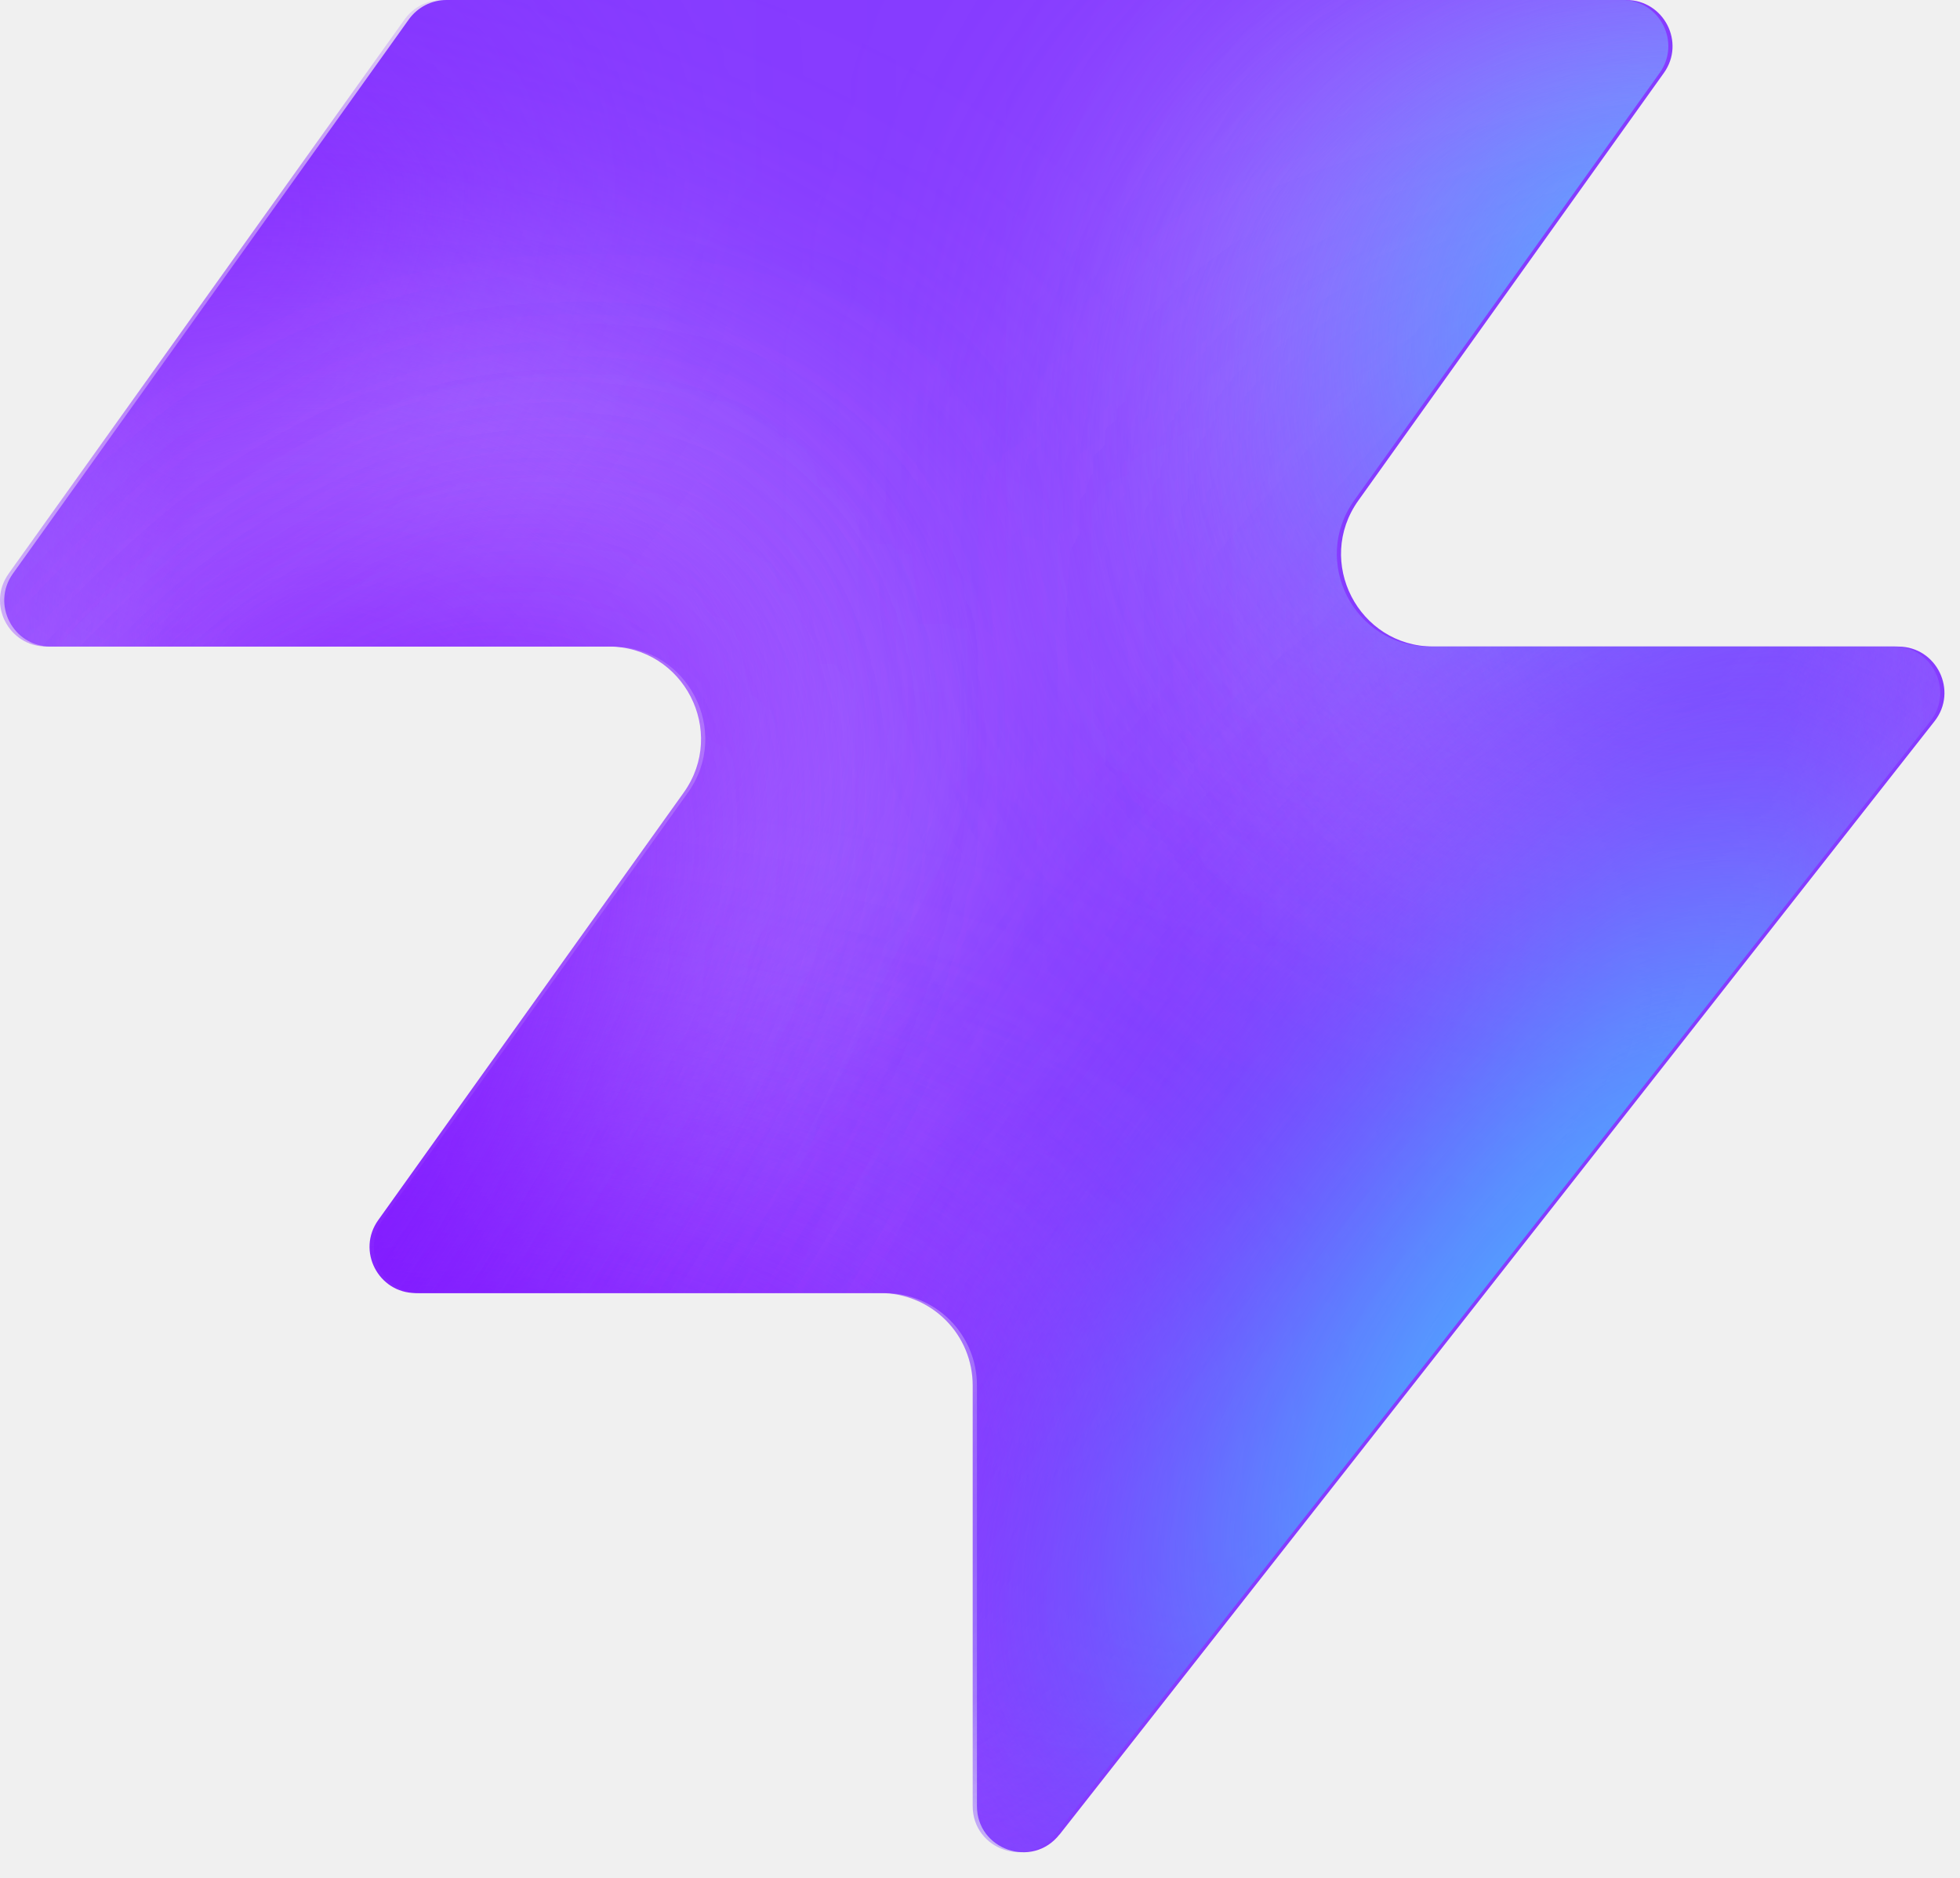
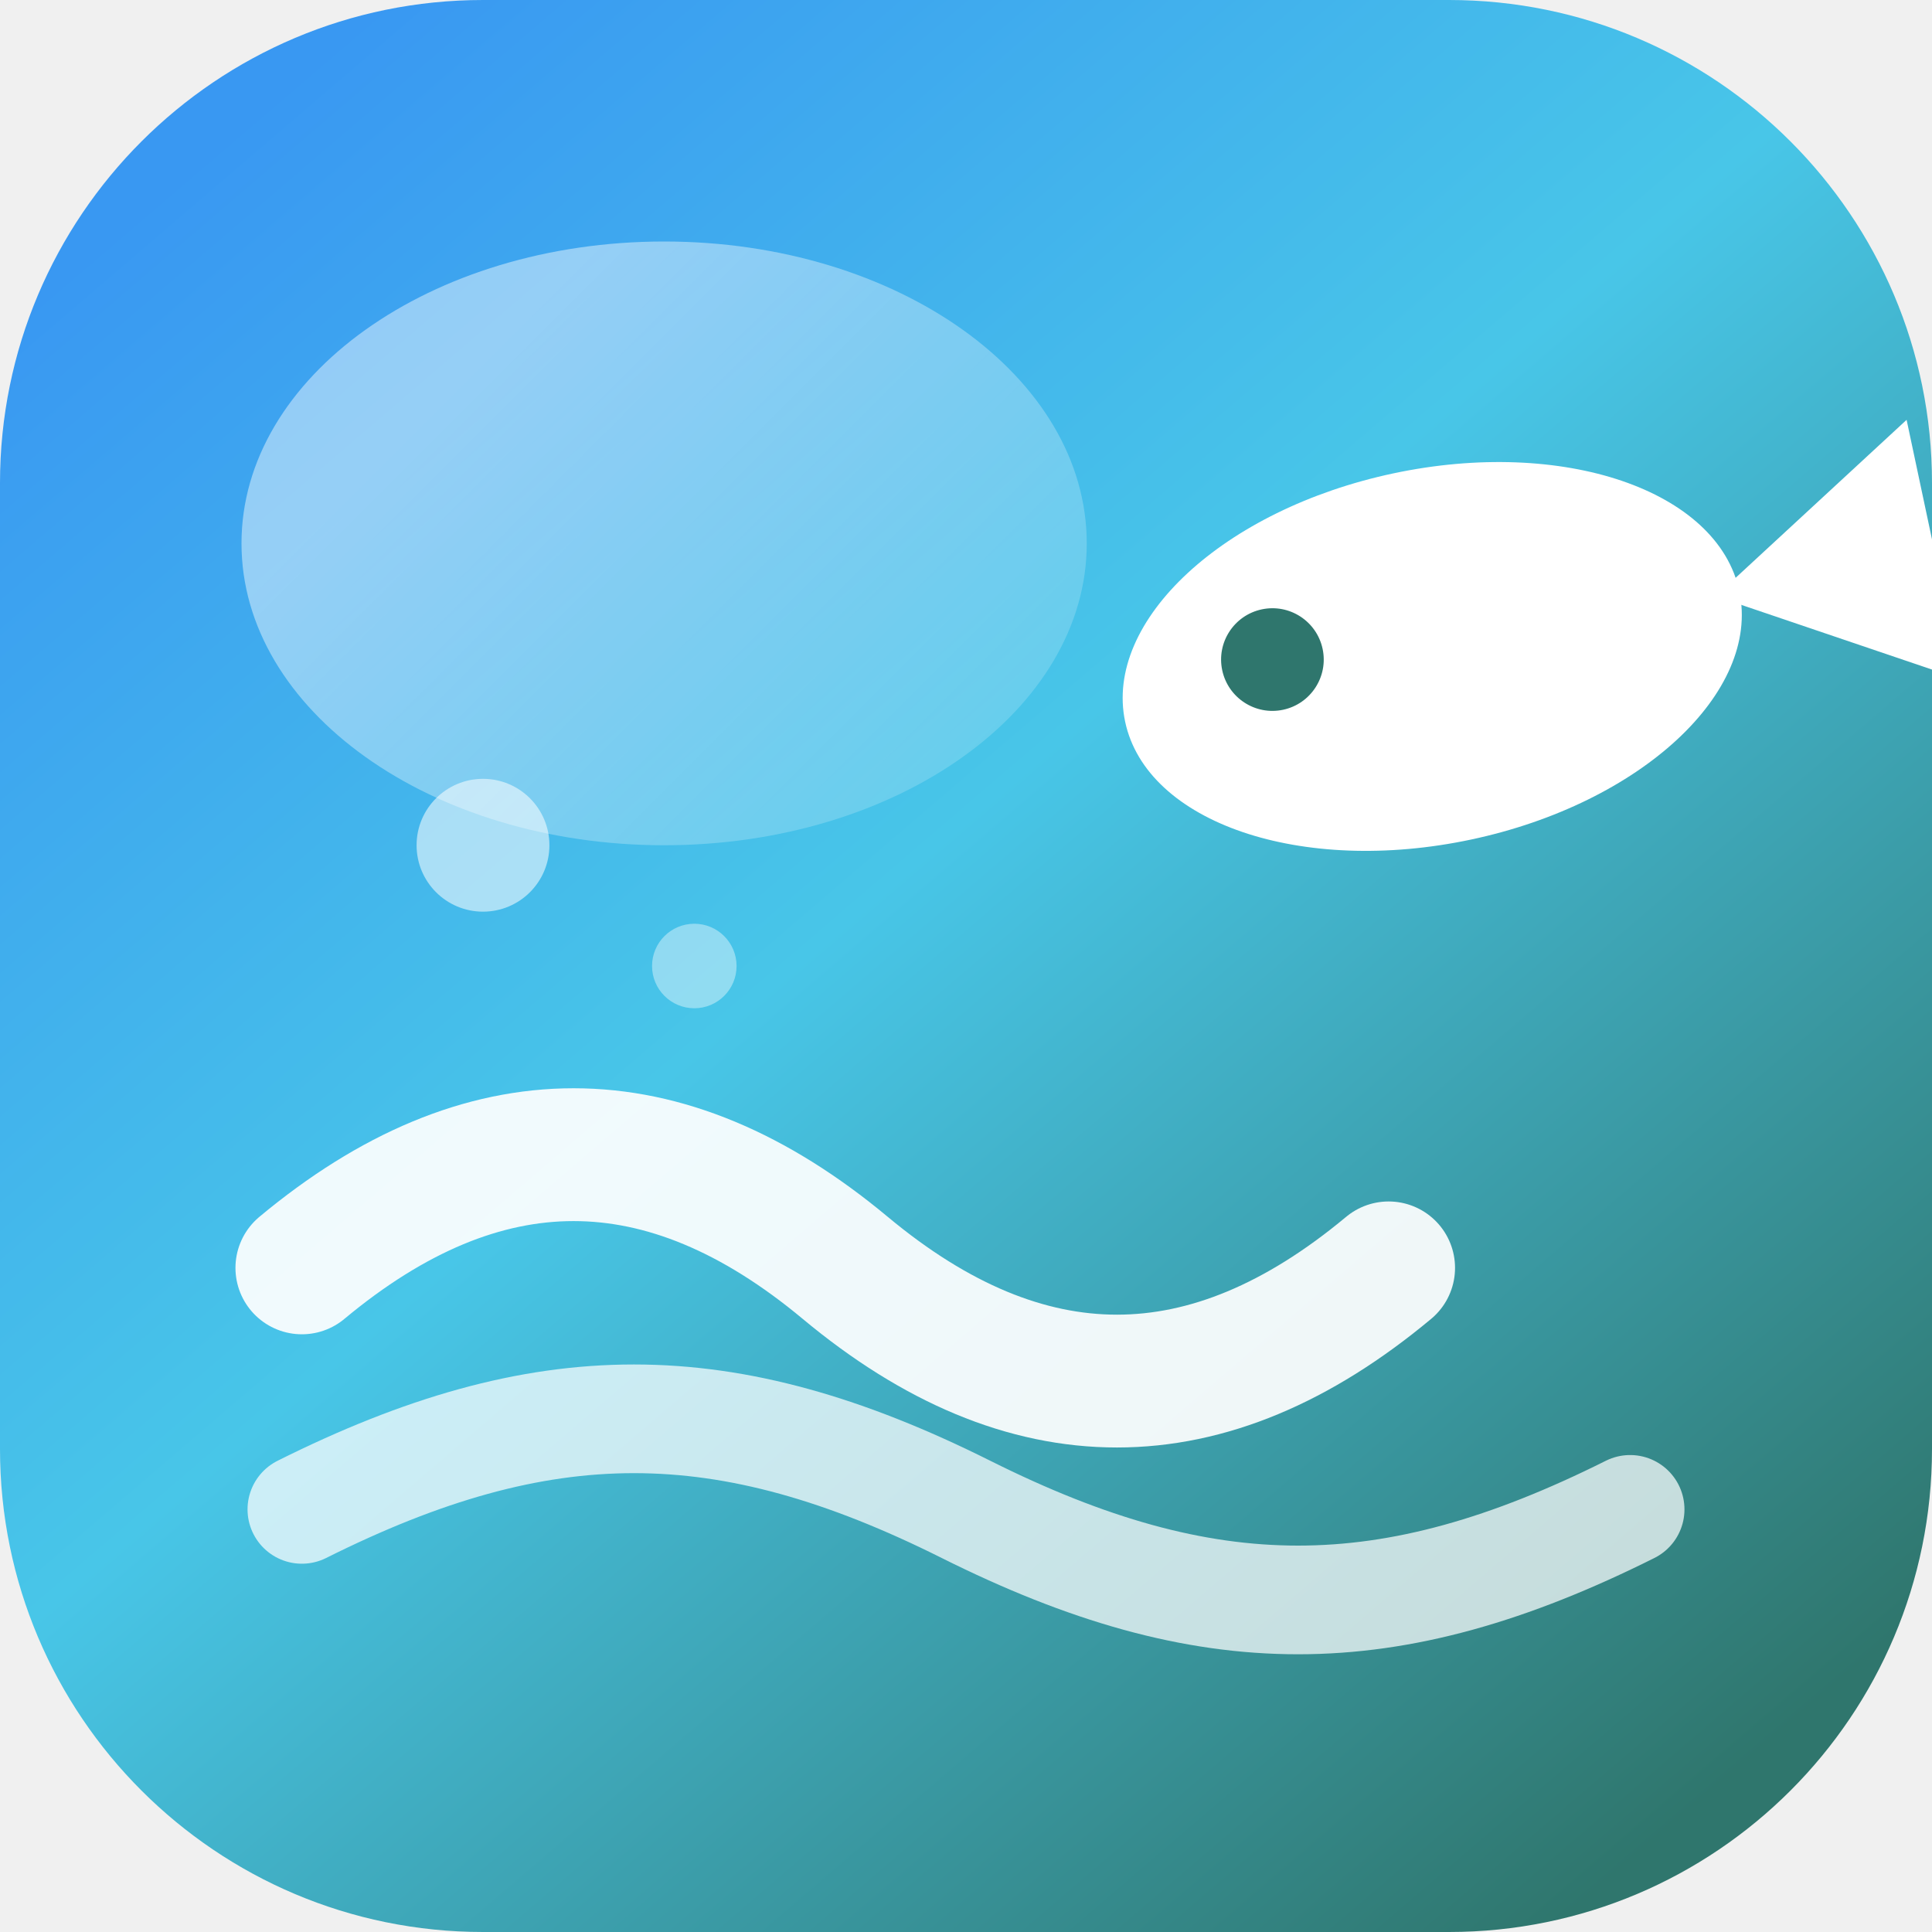
- <svg xmlns="http://www.w3.org/2000/svg" width="48" height="46" fill="none" viewBox="0 0 48 46">
-   <path fill="#863bff" d="M25.946 44.938c-.664.845-2.021.375-2.021-.698V33.937a2.26 2.26 0 0 0-2.262-2.262H10.287c-.92 0-1.456-1.04-.92-1.788l7.48-10.471c1.07-1.497 0-3.578-1.842-3.578H1.237c-.92 0-1.456-1.04-.92-1.788L10.013.474c.214-.297.556-.474.92-.474h28.894c.92 0 1.456 1.04.92 1.788l-7.48 10.471c-1.07 1.498 0 3.579 1.842 3.579h11.377c.943 0 1.473 1.088.89 1.83L25.947 44.94z" style="fill:#863bff;fill:color(display-p3 .525 .23 1);fill-opacity:1" />
-   <mask id="a" width="48" height="46" x="0" y="0" maskUnits="userSpaceOnUse" style="mask-type:alpha">
-     <path fill="#000" d="M25.842 44.938c-.664.844-2.021.375-2.021-.698V33.937a2.26 2.26 0 0 0-2.262-2.262H10.183c-.92 0-1.456-1.04-.92-1.788l7.48-10.471c1.07-1.498 0-3.579-1.842-3.579H1.133c-.92 0-1.456-1.04-.92-1.787L9.91.473c.214-.297.556-.474.92-.474h28.894c.92 0 1.456 1.04.92 1.788l-7.48 10.471c-1.07 1.498 0 3.578 1.842 3.578h11.377c.943 0 1.473 1.088.89 1.832L25.843 44.94z" style="fill:#000;fill-opacity:1" />
-   </mask>
-   <g mask="url(#a)">
-     <g filter="url(#b)">
-       <ellipse cx="5.508" cy="14.704" fill="#ede6ff" rx="5.508" ry="14.704" style="fill:#ede6ff;fill:color(display-p3 .927 .903 1);fill-opacity:1" transform="matrix(.00324 1 1 -.00324 -4.47 31.516)" />
-     </g>
-     <g filter="url(#c)">
-       <ellipse cx="10.399" cy="29.851" fill="#ede6ff" rx="10.399" ry="29.851" style="fill:#ede6ff;fill:color(display-p3 .927 .903 1);fill-opacity:1" transform="matrix(.00324 1 1 -.00324 -39.328 7.883)" />
-     </g>
-     <g filter="url(#d)">
-       <ellipse cx="5.508" cy="30.487" fill="#7e14ff" rx="5.508" ry="30.487" style="fill:#7e14ff;fill:color(display-p3 .492 .077 1);fill-opacity:1" transform="rotate(89.814 -25.913 -14.639)scale(1 -1)" />
-     </g>
-     <g filter="url(#e)">
-       <ellipse cx="5.508" cy="30.599" fill="#7e14ff" rx="5.508" ry="30.599" style="fill:#7e14ff;fill:color(display-p3 .492 .077 1);fill-opacity:1" transform="rotate(89.814 -32.644 -3.334)scale(1 -1)" />
-     </g>
-     <g filter="url(#f)">
-       <ellipse cx="5.508" cy="30.599" fill="#7e14ff" rx="5.508" ry="30.599" style="fill:#7e14ff;fill:color(display-p3 .492 .077 1);fill-opacity:1" transform="matrix(.00324 1 1 -.00324 -34.34 30.47)" />
-     </g>
-     <g filter="url(#g)">
-       <ellipse cx="14.072" cy="22.078" fill="#ede6ff" rx="14.072" ry="22.078" style="fill:#ede6ff;fill:color(display-p3 .927 .903 1);fill-opacity:1" transform="rotate(93.35 24.506 48.493)scale(-1 1)" />
-     </g>
-     <g filter="url(#h)">
-       <ellipse cx="3.47" cy="21.501" fill="#7e14ff" rx="3.47" ry="21.501" style="fill:#7e14ff;fill:color(display-p3 .492 .077 1);fill-opacity:1" transform="rotate(89.009 28.708 47.59)scale(-1 1)" />
-     </g>
-     <g filter="url(#i)">
-       <ellipse cx="3.47" cy="21.501" fill="#7e14ff" rx="3.47" ry="21.501" style="fill:#7e14ff;fill:color(display-p3 .492 .077 1);fill-opacity:1" transform="rotate(89.009 28.708 47.59)scale(-1 1)" />
-     </g>
-     <g filter="url(#j)">
-       <ellipse cx=".387" cy="8.972" fill="#7e14ff" rx="4.407" ry="29.108" style="fill:#7e14ff;fill:color(display-p3 .492 .077 1);fill-opacity:1" transform="rotate(39.51 .387 8.972)" />
-     </g>
-     <g filter="url(#k)">
-       <ellipse cx="47.523" cy="-6.092" fill="#7e14ff" rx="4.407" ry="29.108" style="fill:#7e14ff;fill:color(display-p3 .492 .077 1);fill-opacity:1" transform="rotate(37.892 47.523 -6.092)" />
-     </g>
-     <g filter="url(#l)">
-       <ellipse cx="41.412" cy="6.333" fill="#47bfff" rx="5.971" ry="9.665" style="fill:#47bfff;fill:color(display-p3 .28 .748 1);fill-opacity:1" transform="rotate(37.892 41.412 6.333)" />
-     </g>
-     <g filter="url(#m)">
-       <ellipse cx="-1.879" cy="38.332" fill="#7e14ff" rx="4.407" ry="29.108" style="fill:#7e14ff;fill:color(display-p3 .492 .077 1);fill-opacity:1" transform="rotate(37.892 -1.88 38.332)" />
-     </g>
-     <g filter="url(#n)">
-       <ellipse cx="-1.879" cy="38.332" fill="#7e14ff" rx="4.407" ry="29.108" style="fill:#7e14ff;fill:color(display-p3 .492 .077 1);fill-opacity:1" transform="rotate(37.892 -1.88 38.332)" />
-     </g>
-     <g filter="url(#o)">
-       <ellipse cx="35.651" cy="29.907" fill="#7e14ff" rx="4.407" ry="29.108" style="fill:#7e14ff;fill:color(display-p3 .492 .077 1);fill-opacity:1" transform="rotate(37.892 35.651 29.907)" />
-     </g>
-     <g filter="url(#p)">
-       <ellipse cx="38.418" cy="32.4" fill="#47bfff" rx="5.971" ry="15.297" style="fill:#47bfff;fill:color(display-p3 .28 .748 1);fill-opacity:1" transform="rotate(37.892 38.418 32.4)" />
-     </g>
+ <svg xmlns="http://www.w3.org/2000/svg" viewBox="0 0 32 32" role="img" aria-label="jeppes-bodega">
+   <defs>
+     <linearGradient id="bg" x1="4" y1="2" x2="28" y2="30" gradientUnits="userSpaceOnUse">
+       <stop offset="0%" stop-color="#3998f2" />
+       <stop offset="45%" stop-color="#48c6e8" />
+       <stop offset="100%" stop-color="#2f766d" />
+     </linearGradient>
+     <linearGradient id="shine" x1="8" y1="6" x2="20" y2="18" gradientUnits="userSpaceOnUse">
+       <stop offset="0%" stop-color="#fff" stop-opacity="0.45" />
+       <stop offset="100%" stop-color="#fff" stop-opacity="0" />
+     </linearGradient>
+   </defs>
+   <rect width="32" height="32" rx="8" fill="url(#bg)" />
+   <ellipse cx="11" cy="9" rx="7" ry="5" fill="url(#shine)" />
+   <path fill="none" stroke="#fff" stroke-width="2.2" stroke-linecap="round" stroke-linejoin="round" opacity="0.92" d="M5 21c3-2.5 6-2.5 9 0s6 2.5 9 0" />
+   <path fill="none" stroke="#fff" stroke-width="1.8" stroke-linecap="round" stroke-linejoin="round" opacity="0.72" d="M5 25c4-2 7-2 11 0s7 2 11 0" />
+   <g transform="translate(18 8) rotate(-12)">
+     <ellipse cx="5" cy="4" rx="5.2" ry="3.1" fill="#fff" />
+     <path fill="#fff" d="M9.8 4 13.5 1.8v4.4z" />
+     <circle cx="2.4" cy="3.5" r="0.85" fill="#2f766d" />
  </g>
-   <defs>
-     <filter id="b" width="60.045" height="41.654" x="-19.77" y="16.149" color-interpolation-filters="sRGB" filterUnits="userSpaceOnUse">
-       <feFlood flood-opacity="0" result="BackgroundImageFix" />
-       <feBlend in="SourceGraphic" in2="BackgroundImageFix" result="shape" />
-       <feGaussianBlur result="effect1_foregroundBlur_2002_17158" stdDeviation="7.659" />
-     </filter>
-     <filter id="c" width="90.34" height="51.437" x="-54.613" y="-7.533" color-interpolation-filters="sRGB" filterUnits="userSpaceOnUse">
-       <feFlood flood-opacity="0" result="BackgroundImageFix" />
-       <feBlend in="SourceGraphic" in2="BackgroundImageFix" result="shape" />
-       <feGaussianBlur result="effect1_foregroundBlur_2002_17158" stdDeviation="7.659" />
-     </filter>
-     <filter id="d" width="79.355" height="29.4" x="-49.64" y="2.03" color-interpolation-filters="sRGB" filterUnits="userSpaceOnUse">
-       <feFlood flood-opacity="0" result="BackgroundImageFix" />
-       <feBlend in="SourceGraphic" in2="BackgroundImageFix" result="shape" />
-       <feGaussianBlur result="effect1_foregroundBlur_2002_17158" stdDeviation="4.596" />
-     </filter>
-     <filter id="e" width="79.579" height="29.4" x="-45.045" y="20.029" color-interpolation-filters="sRGB" filterUnits="userSpaceOnUse">
-       <feFlood flood-opacity="0" result="BackgroundImageFix" />
-       <feBlend in="SourceGraphic" in2="BackgroundImageFix" result="shape" />
-       <feGaussianBlur result="effect1_foregroundBlur_2002_17158" stdDeviation="4.596" />
-     </filter>
-     <filter id="f" width="79.579" height="29.4" x="-43.513" y="21.178" color-interpolation-filters="sRGB" filterUnits="userSpaceOnUse">
-       <feFlood flood-opacity="0" result="BackgroundImageFix" />
-       <feBlend in="SourceGraphic" in2="BackgroundImageFix" result="shape" />
-       <feGaussianBlur result="effect1_foregroundBlur_2002_17158" stdDeviation="4.596" />
-     </filter>
-     <filter id="g" width="74.749" height="58.852" x="15.756" y="-17.901" color-interpolation-filters="sRGB" filterUnits="userSpaceOnUse">
-       <feFlood flood-opacity="0" result="BackgroundImageFix" />
-       <feBlend in="SourceGraphic" in2="BackgroundImageFix" result="shape" />
-       <feGaussianBlur result="effect1_foregroundBlur_2002_17158" stdDeviation="7.659" />
-     </filter>
-     <filter id="h" width="61.377" height="25.362" x="23.548" y="2.284" color-interpolation-filters="sRGB" filterUnits="userSpaceOnUse">
-       <feFlood flood-opacity="0" result="BackgroundImageFix" />
-       <feBlend in="SourceGraphic" in2="BackgroundImageFix" result="shape" />
-       <feGaussianBlur result="effect1_foregroundBlur_2002_17158" stdDeviation="4.596" />
-     </filter>
-     <filter id="i" width="61.377" height="25.362" x="23.548" y="2.284" color-interpolation-filters="sRGB" filterUnits="userSpaceOnUse">
-       <feFlood flood-opacity="0" result="BackgroundImageFix" />
-       <feBlend in="SourceGraphic" in2="BackgroundImageFix" result="shape" />
-       <feGaussianBlur result="effect1_foregroundBlur_2002_17158" stdDeviation="4.596" />
-     </filter>
-     <filter id="j" width="56.045" height="63.649" x="-27.636" y="-22.853" color-interpolation-filters="sRGB" filterUnits="userSpaceOnUse">
-       <feFlood flood-opacity="0" result="BackgroundImageFix" />
-       <feBlend in="SourceGraphic" in2="BackgroundImageFix" result="shape" />
-       <feGaussianBlur result="effect1_foregroundBlur_2002_17158" stdDeviation="4.596" />
-     </filter>
-     <filter id="k" width="54.814" height="64.646" x="20.116" y="-38.415" color-interpolation-filters="sRGB" filterUnits="userSpaceOnUse">
-       <feFlood flood-opacity="0" result="BackgroundImageFix" />
-       <feBlend in="SourceGraphic" in2="BackgroundImageFix" result="shape" />
-       <feGaussianBlur result="effect1_foregroundBlur_2002_17158" stdDeviation="4.596" />
-     </filter>
-     <filter id="l" width="33.541" height="35.313" x="24.641" y="-11.323" color-interpolation-filters="sRGB" filterUnits="userSpaceOnUse">
-       <feFlood flood-opacity="0" result="BackgroundImageFix" />
-       <feBlend in="SourceGraphic" in2="BackgroundImageFix" result="shape" />
-       <feGaussianBlur result="effect1_foregroundBlur_2002_17158" stdDeviation="4.596" />
-     </filter>
-     <filter id="m" width="54.814" height="64.646" x="-29.286" y="6.009" color-interpolation-filters="sRGB" filterUnits="userSpaceOnUse">
-       <feFlood flood-opacity="0" result="BackgroundImageFix" />
-       <feBlend in="SourceGraphic" in2="BackgroundImageFix" result="shape" />
-       <feGaussianBlur result="effect1_foregroundBlur_2002_17158" stdDeviation="4.596" />
-     </filter>
-     <filter id="n" width="54.814" height="64.646" x="-29.286" y="6.009" color-interpolation-filters="sRGB" filterUnits="userSpaceOnUse">
-       <feFlood flood-opacity="0" result="BackgroundImageFix" />
-       <feBlend in="SourceGraphic" in2="BackgroundImageFix" result="shape" />
-       <feGaussianBlur result="effect1_foregroundBlur_2002_17158" stdDeviation="4.596" />
-     </filter>
-     <filter id="o" width="54.814" height="64.646" x="8.244" y="-2.416" color-interpolation-filters="sRGB" filterUnits="userSpaceOnUse">
-       <feFlood flood-opacity="0" result="BackgroundImageFix" />
-       <feBlend in="SourceGraphic" in2="BackgroundImageFix" result="shape" />
-       <feGaussianBlur result="effect1_foregroundBlur_2002_17158" stdDeviation="4.596" />
-     </filter>
-     <filter id="p" width="39.409" height="43.623" x="18.713" y="10.588" color-interpolation-filters="sRGB" filterUnits="userSpaceOnUse">
-       <feFlood flood-opacity="0" result="BackgroundImageFix" />
-       <feBlend in="SourceGraphic" in2="BackgroundImageFix" result="shape" />
-       <feGaussianBlur result="effect1_foregroundBlur_2002_17158" stdDeviation="4.596" />
-     </filter>
-   </defs>
+   <circle cx="8" cy="14" r="1.1" fill="#fff" opacity="0.55" />
+   <circle cx="11.5" cy="16" r="0.7" fill="#fff" opacity="0.4" />
</svg>
